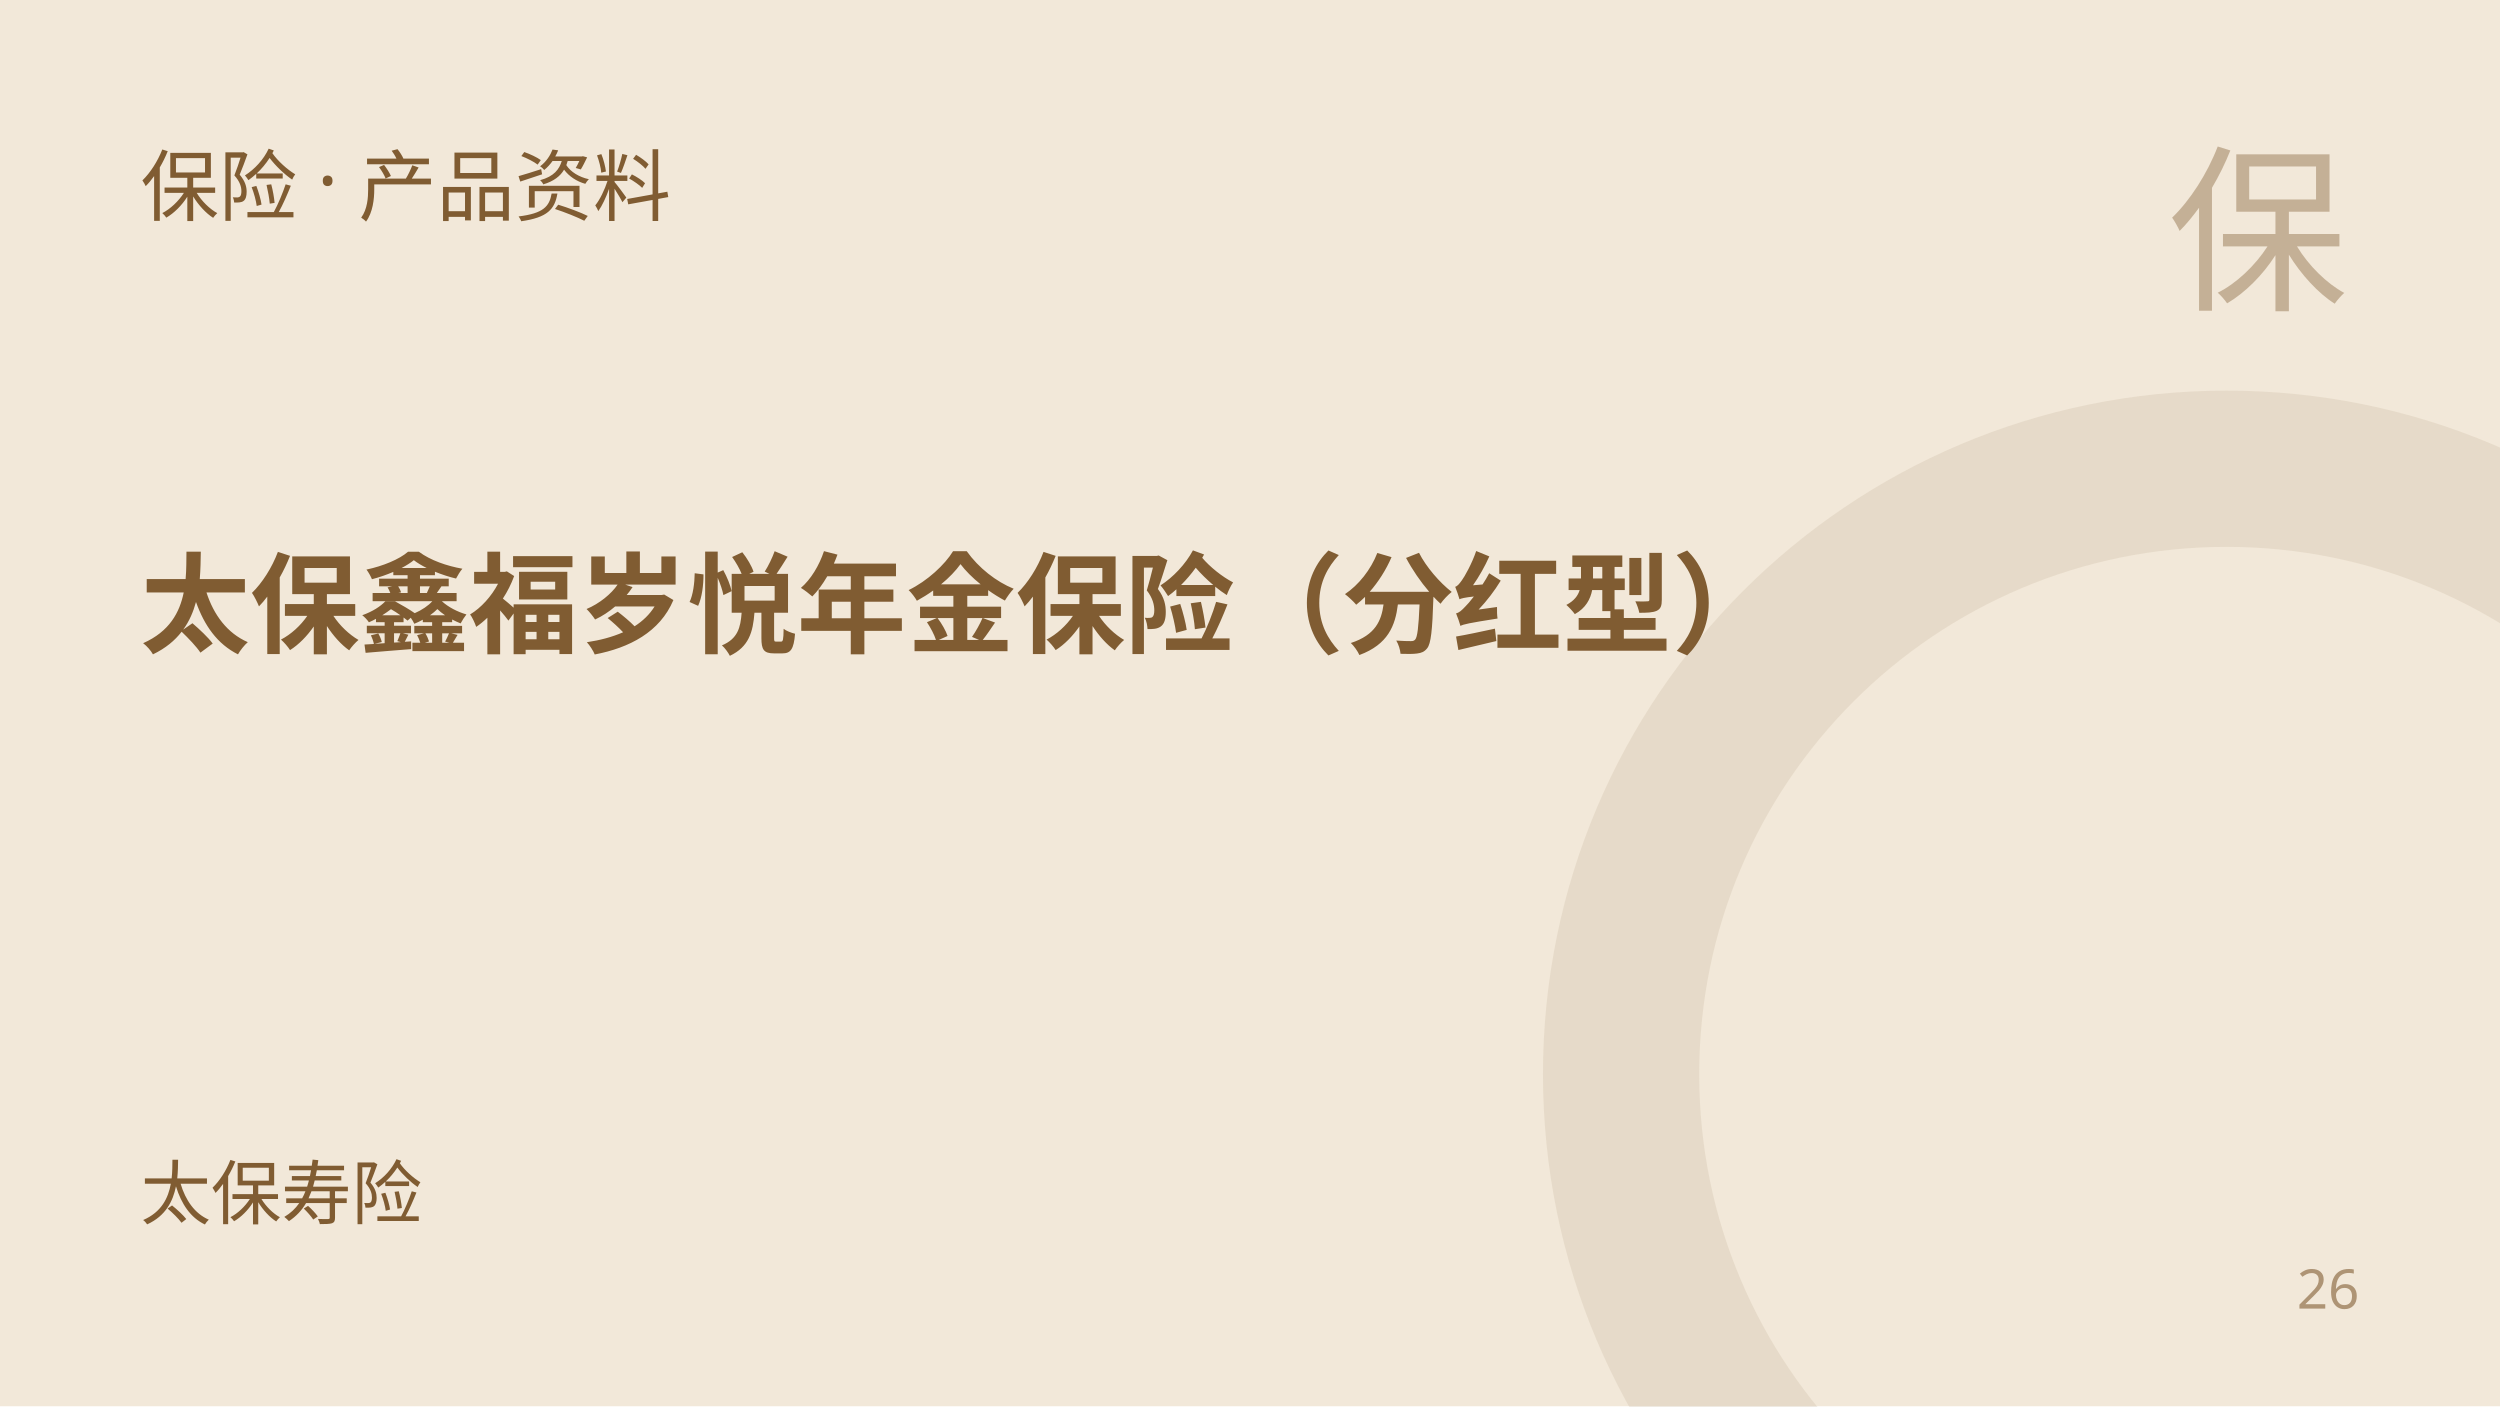
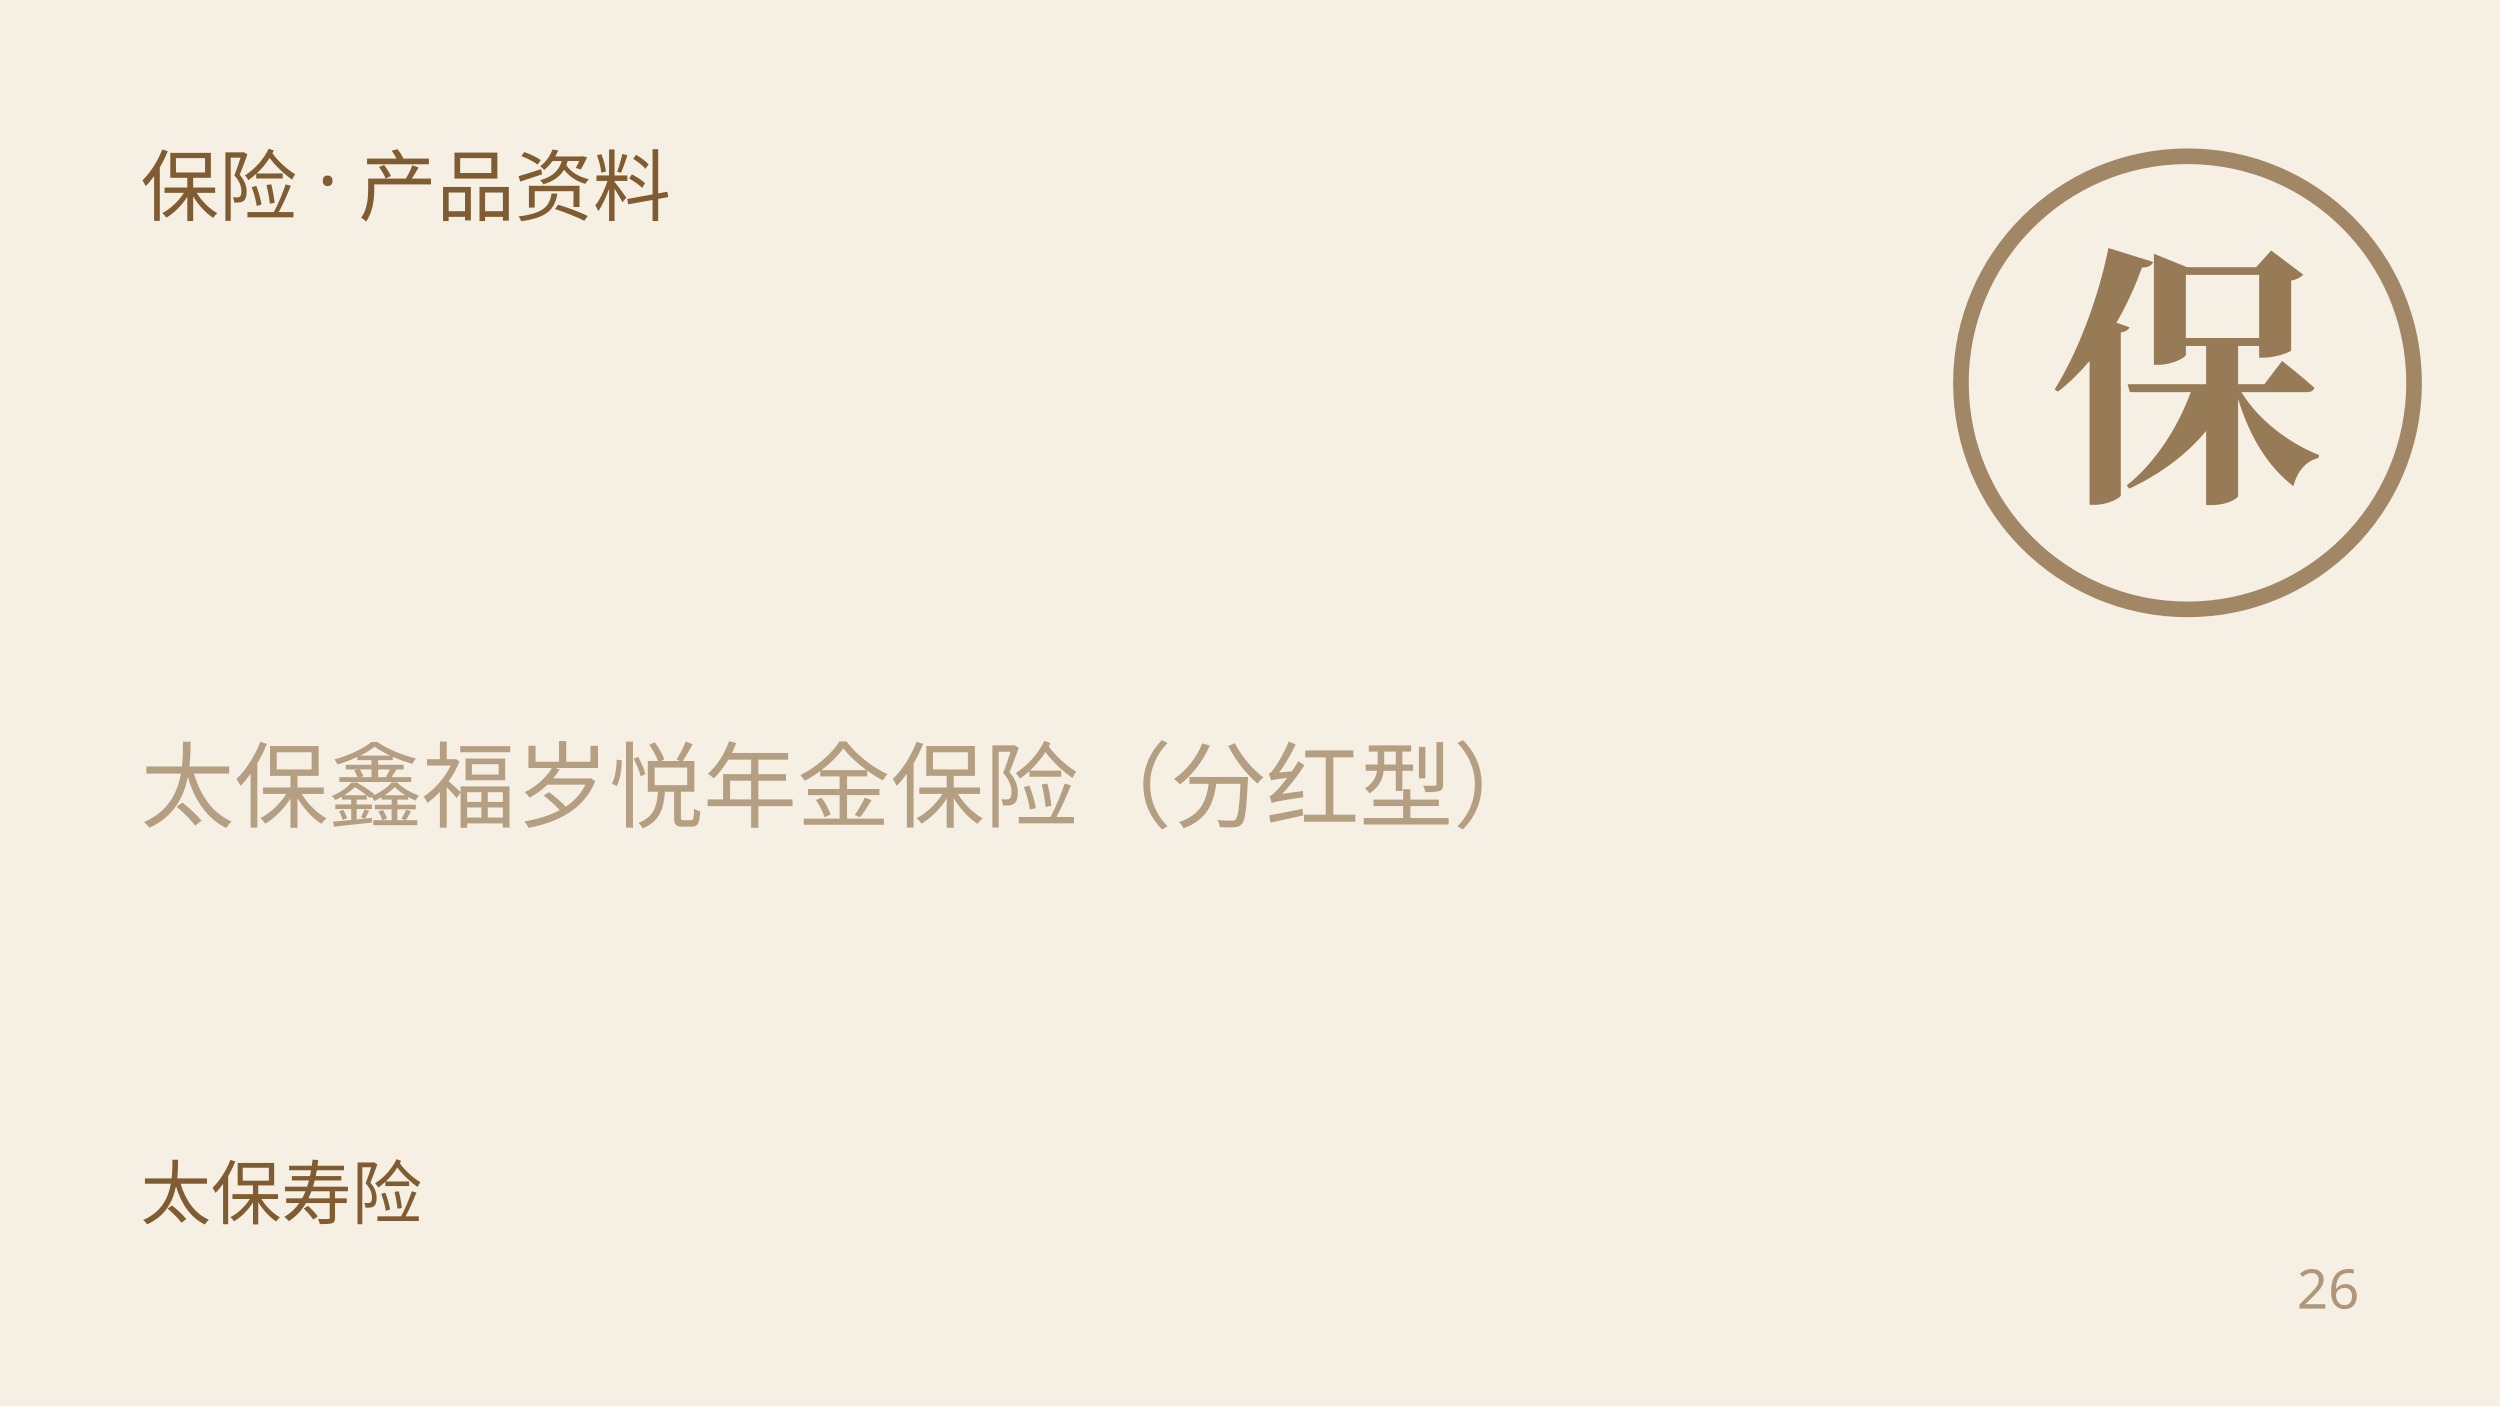
<svg xmlns="http://www.w3.org/2000/svg" width="640" height="360" viewBox="0 0 640 360" role="img" aria-label="太保鑫福岁悦年金保险（分红型）">
-   <rect width="640" height="360" fill="#f2e8d9" />
-   <circle cx="570" cy="275" r="155" fill="none" stroke="#805c32" stroke-opacity=".1" stroke-width="40" />
+   <rect width="640" height="360" fill="#f6efe4" />
+   <circle cx="560" cy="98" r="58" fill="none" stroke="#805c32" stroke-opacity=".7" stroke-width="4" />
  <g fill="#805c32" font-family="PingFang SC,Microsoft YaHei,sans-serif">
    <text x="36" y="55" font-size="20">保险 · 产品资料</text>
-     <text x="555" y="76" font-size="46" opacity=".4">保</text>
-     <text x="36" y="165" font-size="28" font-weight="600">太保鑫福岁悦年金保险（分红型）</text>
+     <text x="560" y="123" font-size="70" text-anchor="middle" font-family="Songti SC,STSong,Noto Serif CJK SC,SimSun,serif" font-weight="700" opacity=".8">保</text>
+     <text x="36" y="210" font-size="24" opacity=".55">太保鑫福岁悦年金保险（分红型）</text>
    <text x="36" y="312" font-size="18">太保寿险</text>
    <text x="604" y="335" font-size="14" text-anchor="end" opacity=".6">26</text>
  </g>
</svg>
